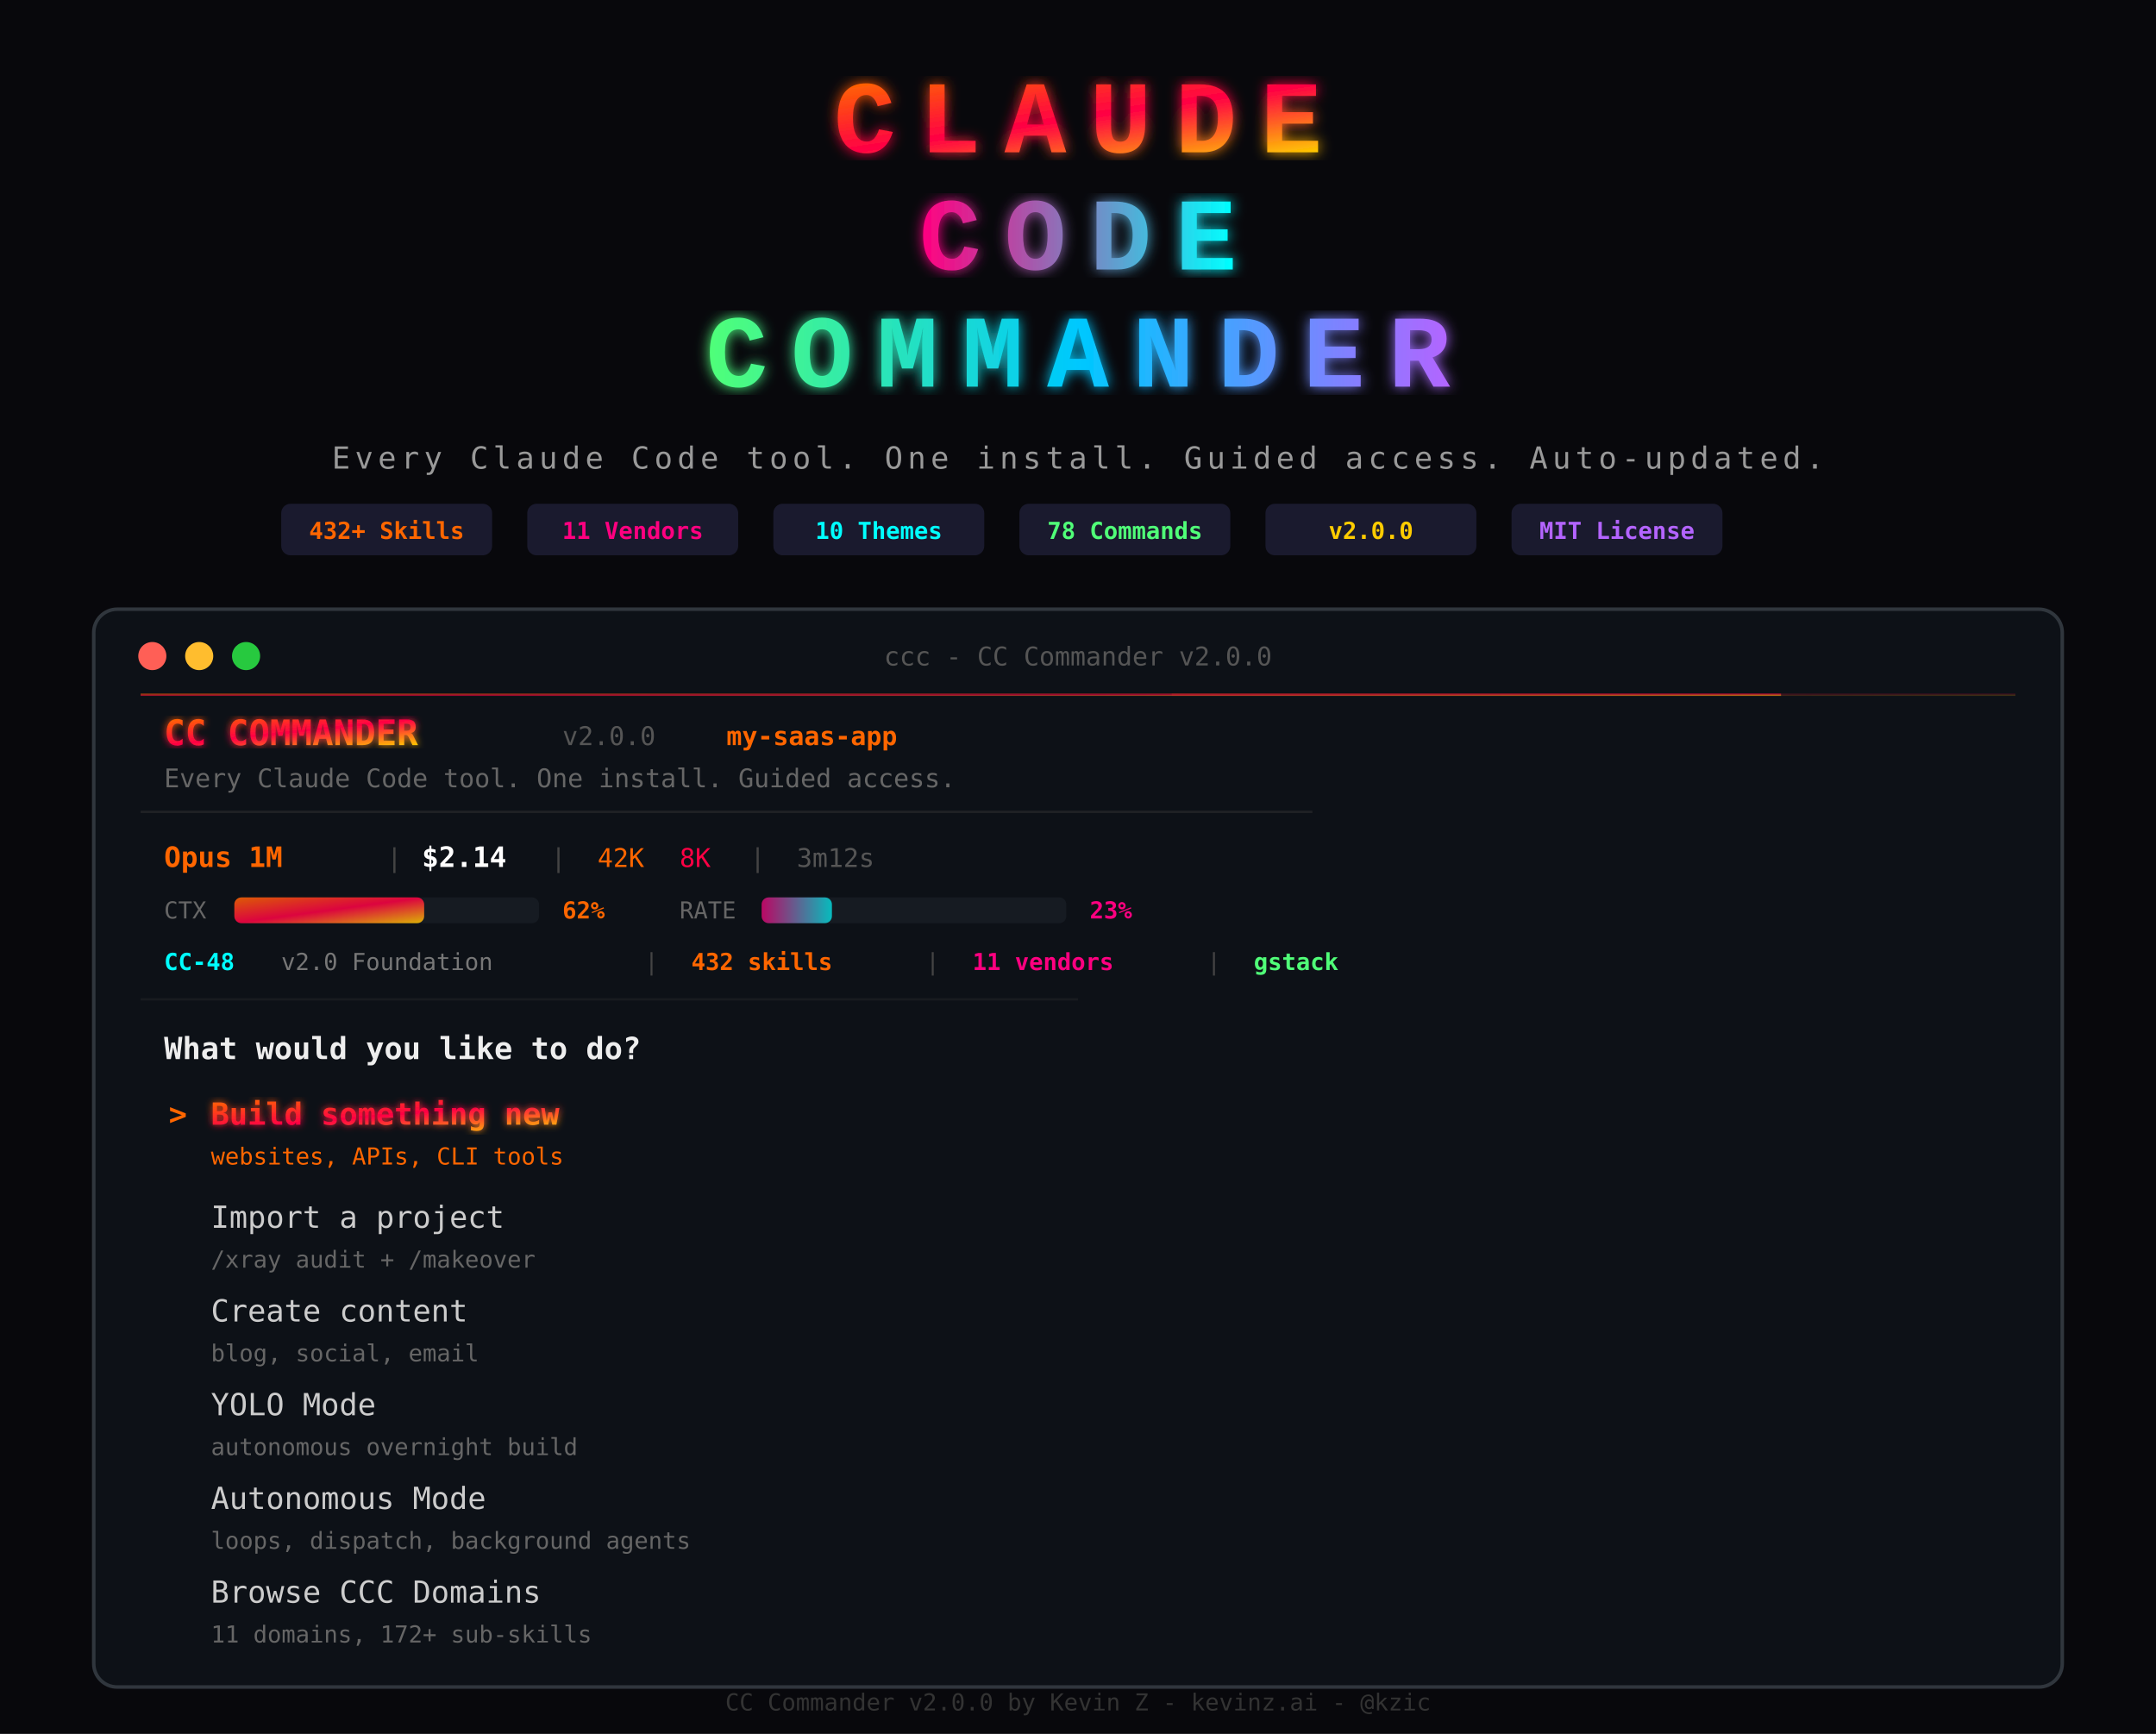
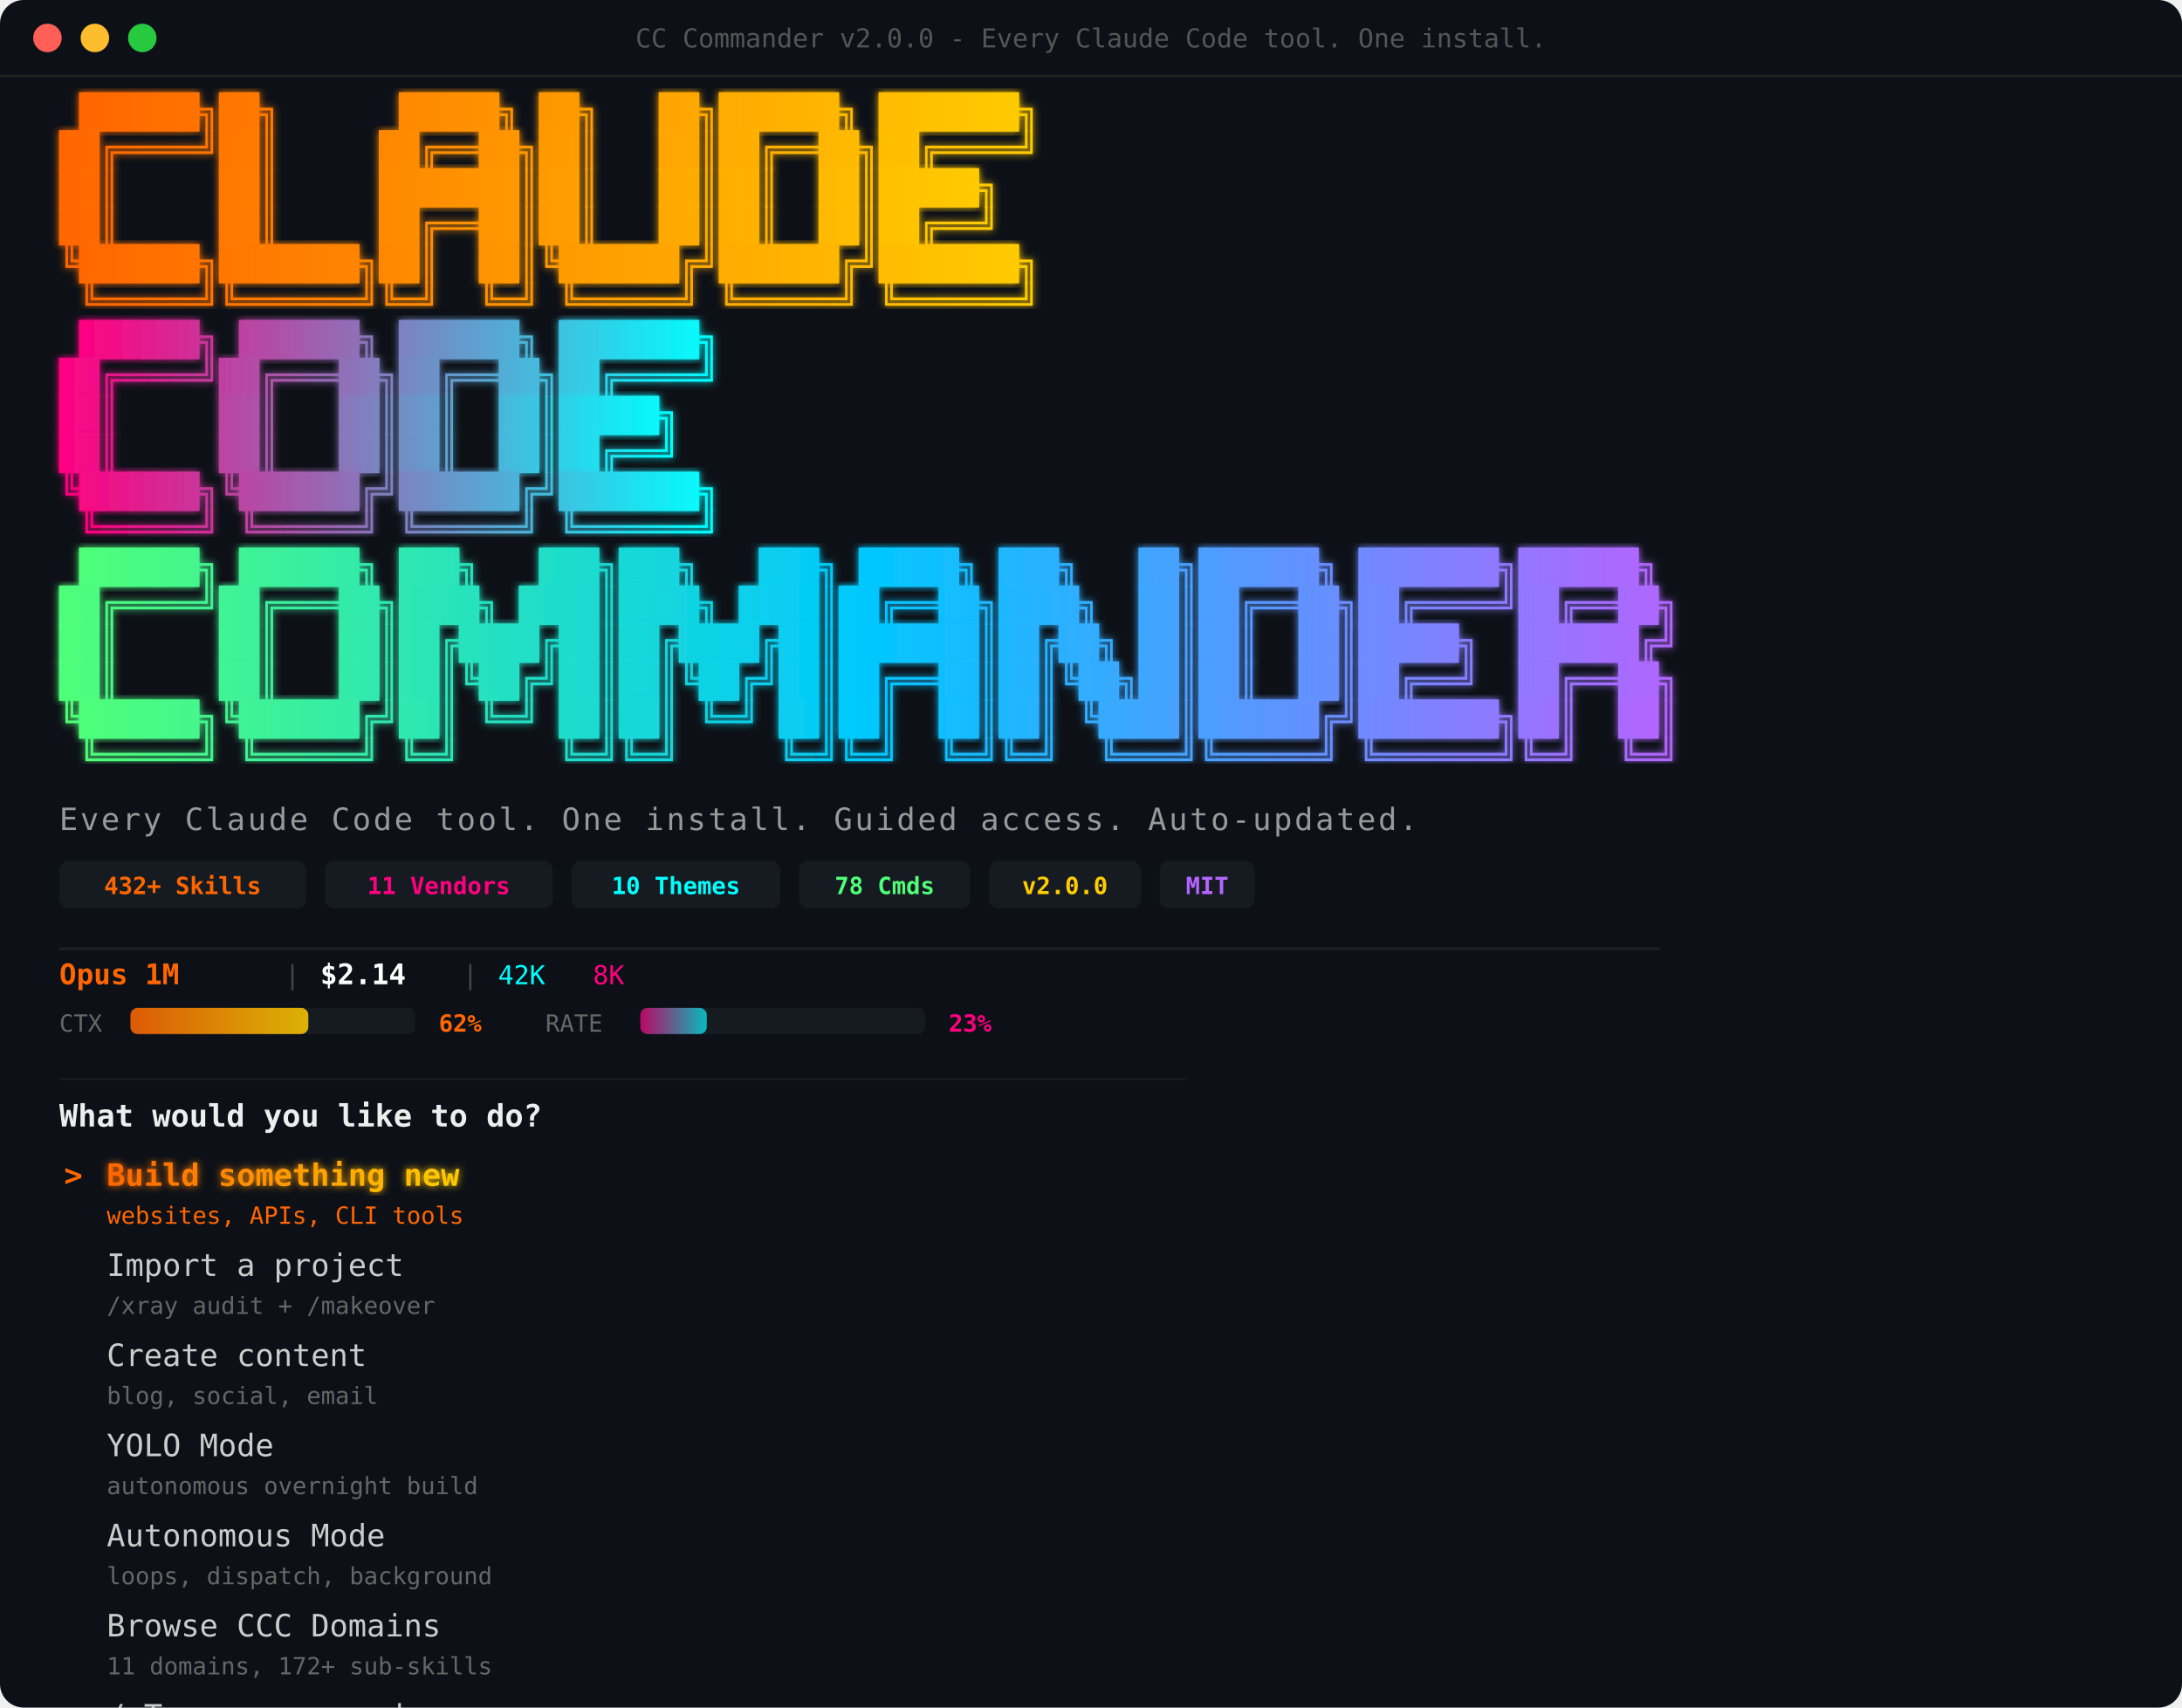
- <svg xmlns="http://www.w3.org/2000/svg" width="920" height="740">
+ <svg xmlns="http://www.w3.org/2000/svg" width="920" height="720">
  <defs>
-     <linearGradient id="fire" x1="0%" y1="0%" x2="100%" y2="100%">
-       <stop offset="0%" style="stop-color:#ff6600" />
-       <stop offset="50%" style="stop-color:#ff0044" />
-       <stop offset="100%" style="stop-color:#ffcc00" />
-     </linearGradient>
-     <linearGradient id="fireh" x1="0%" y1="0%" x2="100%" y2="0%">
+     <linearGradient id="fire" x1="0%" y1="0%" x2="100%" y2="0%">
      <stop offset="0%" style="stop-color:#ff6600" />
      <stop offset="100%" style="stop-color:#ffcc00" />
    </linearGradient>
    <linearGradient id="cyber" x1="0%" y1="0%" x2="100%" y2="0%">
      <stop offset="0%" style="stop-color:#ff0080" />
      <stop offset="100%" style="stop-color:#00ffff" />
    </linearGradient>
    <linearGradient id="aurora" x1="0%" y1="0%" x2="100%" y2="0%">
      <stop offset="0%" style="stop-color:#50ff78" />
      <stop offset="50%" style="stop-color:#00c8ff" />
      <stop offset="100%" style="stop-color:#b464ff" />
    </linearGradient>
    <filter id="glow">
-       <feGaussianBlur stdDeviation="3" result="b" />
-       <feMerge>
-         <feMergeNode in="b" />
-         <feMergeNode in="SourceGraphic" />
-       </feMerge>
-     </filter>
-     <filter id="softglow">
      <feGaussianBlur stdDeviation="1.5" result="b" />
      <feMerge>
        <feMergeNode in="b" />
        <feMergeNode in="SourceGraphic" />
      </feMerge>
    </filter>
  </defs>
-   <rect width="100%" height="100%" fill="#08080c" />
-   <text x="460" y="65" text-anchor="middle" fill="url(#fire)" font-family="'SF Mono','Fira Code','Courier New',monospace" font-size="44" font-weight="bold" filter="url(#glow)" letter-spacing="10">CLAUDE</text>
-   <text x="460" y="115" text-anchor="middle" fill="url(#cyber)" font-family="'SF Mono','Fira Code','Courier New',monospace" font-size="44" font-weight="bold" filter="url(#glow)" letter-spacing="10">CODE</text>
-   <text x="460" y="165" text-anchor="middle" fill="url(#aurora)" font-family="'SF Mono','Fira Code','Courier New',monospace" font-size="44" font-weight="bold" filter="url(#glow)" letter-spacing="10">COMMANDER</text>
-   <text x="460" y="200" text-anchor="middle" fill="#999" font-family="'SF Mono','Fira Code',monospace" font-size="13" letter-spacing="2">Every Claude Code tool. One install. Guided access. Auto-updated.</text>
-   <rect x="120" y="215" width="90" height="22" rx="4" fill="#1a1a2e" />
-   <text x="165" y="230" text-anchor="middle" fill="#ff6600" font-family="'SF Mono','Fira Code',monospace" font-size="10" font-weight="bold">432+ Skills</text>
-   <rect x="225" y="215" width="90" height="22" rx="4" fill="#1a1a2e" />
-   <text x="270" y="230" text-anchor="middle" fill="#ff0080" font-family="'SF Mono','Fira Code',monospace" font-size="10" font-weight="bold">11 Vendors</text>
-   <rect x="330" y="215" width="90" height="22" rx="4" fill="#1a1a2e" />
-   <text x="375" y="230" text-anchor="middle" fill="#00ffff" font-family="'SF Mono','Fira Code',monospace" font-size="10" font-weight="bold">10 Themes</text>
-   <rect x="435" y="215" width="90" height="22" rx="4" fill="#1a1a2e" />
-   <text x="480" y="230" text-anchor="middle" fill="#50ff78" font-family="'SF Mono','Fira Code',monospace" font-size="10" font-weight="bold">78 Commands</text>
-   <rect x="540" y="215" width="90" height="22" rx="4" fill="#1a1a2e" />
-   <text x="585" y="230" text-anchor="middle" fill="#ffcc00" font-family="'SF Mono','Fira Code',monospace" font-size="10" font-weight="bold">v2.0.0</text>
-   <rect x="645" y="215" width="90" height="22" rx="4" fill="#1a1a2e" />
-   <text x="690" y="230" text-anchor="middle" fill="#b464ff" font-family="'SF Mono','Fira Code',monospace" font-size="10" font-weight="bold">MIT License</text>
-   <rect x="40" y="260" width="840" height="460" rx="10" fill="#0d1117" stroke="#30363d" stroke-width="1.5" />
-   <circle cx="65" cy="280" r="6" fill="#ff5f56" />
-   <circle cx="85" cy="280" r="6" fill="#ffbd2e" />
-   <circle cx="105" cy="280" r="6" fill="#27c93f" />
-   <text x="460" y="284" text-anchor="middle" fill="#555" font-family="'SF Mono','Fira Code',monospace" font-size="11">ccc - CC Commander v2.0.0</text>
-   <rect x="60" y="296" width="700" height="1" fill="url(#fire)" opacity="0.6" />
-   <rect x="500" y="296" width="360" height="1" fill="url(#fire)" opacity="0.2" />
-   <text x="70" y="318" fill="url(#fire)" font-family="'SF Mono','Fira Code',monospace" font-size="15" font-weight="bold" filter="url(#softglow)">CC COMMANDER</text>
-   <text x="240" y="318" fill="#555" font-family="'SF Mono','Fira Code',monospace" font-size="11">v2.0.0</text>
-   <text x="310" y="318" fill="#ff6600" font-family="'SF Mono','Fira Code',monospace" font-size="11" font-weight="bold">my-saas-app</text>
-   <text x="70" y="336" fill="#666" font-family="'SF Mono','Fira Code',monospace" font-size="11">Every Claude Code tool. One install. Guided access.</text>
-   <rect x="60" y="346" width="500" height="1" fill="#333" opacity="0.5" />
-   <text x="70" y="370" fill="#ff6600" font-family="'SF Mono','Fira Code',monospace" font-size="12" font-weight="bold">Opus 1M</text>
-   <text x="165" y="370" fill="#444" font-family="'SF Mono','Fira Code',monospace" font-size="11">|</text>
-   <text x="180" y="370" fill="#fff" font-family="'SF Mono','Fira Code',monospace" font-size="12" font-weight="bold">$2.14</text>
-   <text x="235" y="370" fill="#444" font-family="'SF Mono','Fira Code',monospace" font-size="11">|</text>
-   <text x="255" y="370" fill="#ff6600" font-family="'SF Mono','Fira Code',monospace" font-size="11">42K</text>
-   <text x="290" y="370" fill="#ff0044" font-family="'SF Mono','Fira Code',monospace" font-size="11">8K</text>
-   <text x="320" y="370" fill="#444" font-family="'SF Mono','Fira Code',monospace" font-size="11">|</text>
-   <text x="340" y="370" fill="#555" font-family="'SF Mono','Fira Code',monospace" font-size="11">3m12s</text>
-   <text x="70" y="392" fill="#666" font-family="'SF Mono','Fira Code',monospace" font-size="10">CTX</text>
-   <rect x="100" y="383" width="130" height="11" rx="3" fill="#161b22" />
-   <rect x="100" y="383" width="81" height="11" rx="3" fill="url(#fire)" opacity="0.85" />
-   <text x="240" y="392" fill="#ff6600" font-family="'SF Mono','Fira Code',monospace" font-size="10" font-weight="bold">62%</text>
-   <text x="290" y="392" fill="#666" font-family="'SF Mono','Fira Code',monospace" font-size="10">RATE</text>
-   <rect x="325" y="383" width="130" height="11" rx="3" fill="#161b22" />
-   <rect x="325" y="383" width="30" height="11" rx="3" fill="url(#cyber)" opacity="0.7" />
-   <text x="465" y="392" fill="#ff0080" font-family="'SF Mono','Fira Code',monospace" font-size="10" font-weight="bold">23%</text>
-   <text x="70" y="414" fill="#00ffff" font-family="'SF Mono','Fira Code',monospace" font-size="10" font-weight="bold">CC-48</text>
-   <text x="120" y="414" fill="#777" font-family="'SF Mono','Fira Code',monospace" font-size="10">v2.0 Foundation</text>
-   <text x="275" y="414" fill="#444" font-family="'SF Mono','Fira Code',monospace" font-size="10">|</text>
-   <text x="295" y="414" fill="#ff6600" font-family="'SF Mono','Fira Code',monospace" font-size="10" font-weight="bold">432 skills</text>
-   <text x="395" y="414" fill="#444" font-family="'SF Mono','Fira Code',monospace" font-size="10">|</text>
-   <text x="415" y="414" fill="#ff0080" font-family="'SF Mono','Fira Code',monospace" font-size="10" font-weight="bold">11 vendors</text>
-   <text x="515" y="414" fill="#444" font-family="'SF Mono','Fira Code',monospace" font-size="10">|</text>
-   <text x="535" y="414" fill="#50ff78" font-family="'SF Mono','Fira Code',monospace" font-size="10" font-weight="bold">gstack</text>
-   <rect x="60" y="426" width="400" height="1" fill="#333" opacity="0.3" />
-   <text x="70" y="452" fill="#eee" font-family="'SF Mono','Fira Code',monospace" font-size="13" font-weight="bold">What would you like to do?</text>
-   <text x="72" y="480" fill="#ff6600" font-family="'SF Mono','Fira Code',monospace" font-size="13" font-weight="bold">&gt;</text>
-   <text x="90" y="480" fill="url(#fire)" font-family="'SF Mono','Fira Code',monospace" font-size="13" font-weight="bold" filter="url(#softglow)">Build something new</text>
-   <text x="90" y="497" fill="#ff6600" font-family="'SF Mono','Fira Code',monospace" font-size="10">websites, APIs, CLI tools</text>
-   <text x="90" y="524" fill="#ccc" font-family="'SF Mono','Fira Code',monospace" font-size="13">Import a project</text>
-   <text x="90" y="541" fill="#666" font-family="'SF Mono','Fira Code',monospace" font-size="10">/xray audit + /makeover</text>
-   <text x="90" y="564" fill="#ccc" font-family="'SF Mono','Fira Code',monospace" font-size="13">Create content</text>
-   <text x="90" y="581" fill="#666" font-family="'SF Mono','Fira Code',monospace" font-size="10">blog, social, email</text>
-   <text x="90" y="604" fill="#ccc" font-family="'SF Mono','Fira Code',monospace" font-size="13">YOLO Mode</text>
-   <text x="90" y="621" fill="#666" font-family="'SF Mono','Fira Code',monospace" font-size="10">autonomous overnight build</text>
-   <text x="90" y="644" fill="#ccc" font-family="'SF Mono','Fira Code',monospace" font-size="13">Autonomous Mode</text>
-   <text x="90" y="661" fill="#666" font-family="'SF Mono','Fira Code',monospace" font-size="10">loops, dispatch, background agents</text>
-   <text x="90" y="684" fill="#ccc" font-family="'SF Mono','Fira Code',monospace" font-size="13">Browse CCC Domains</text>
-   <text x="90" y="701" fill="#666" font-family="'SF Mono','Fira Code',monospace" font-size="10">11 domains, 172+ sub-skills</text>
-   <text x="460" y="730" text-anchor="middle" fill="#333" font-family="'SF Mono','Fira Code',monospace" font-size="10">CC Commander v2.0.0 by Kevin Z - kevinz.ai - @kzic</text>
+   <rect width="100%" height="100%" rx="10" fill="#0d1117" />
+   <circle cx="20" cy="16" r="6" fill="#ff5f56" />
+   <circle cx="40" cy="16" r="6" fill="#ffbd2e" />
+   <circle cx="60" cy="16" r="6" fill="#27c93f" />
+   <text x="460" y="20" text-anchor="middle" fill="#555" font-family="'SF Mono',monospace" font-size="11">CC Commander v2.0.0 - Every Claude Code tool. One install.</text>
+   <line x1="0" y1="32" x2="920" y2="32" stroke="#222" stroke-width="1" />
+   <text x="25" y="52" fill="url(#fire)" font-family="'SF Mono','Fira Code',monospace" font-size="14" font-weight="bold" filter="url(#glow)" xml:space="preserve"> ██████╗██╗      █████╗ ██╗   ██╗██████╗ ███████╗</text>
+   <text x="25" y="68" fill="url(#fire)" font-family="'SF Mono','Fira Code',monospace" font-size="14" font-weight="bold" filter="url(#glow)" xml:space="preserve">██╔════╝██║     ██╔══██╗██║   ██║██╔══██╗██╔════╝</text>
+   <text x="25" y="84" fill="url(#fire)" font-family="'SF Mono','Fira Code',monospace" font-size="14" font-weight="bold" filter="url(#glow)" xml:space="preserve">██║     ██║     ███████║██║   ██║██║  ██║█████╗  </text>
+   <text x="25" y="100" fill="url(#fire)" font-family="'SF Mono','Fira Code',monospace" font-size="14" font-weight="bold" filter="url(#glow)" xml:space="preserve">██║     ██║     ██╔══██║██║   ██║██║  ██║██╔══╝  </text>
+   <text x="25" y="116" fill="url(#fire)" font-family="'SF Mono','Fira Code',monospace" font-size="14" font-weight="bold" filter="url(#glow)" xml:space="preserve">╚██████╗███████╗██║  ██║╚██████╔╝██████╔╝███████╗</text>
+   <text x="25" y="132" fill="url(#fire)" font-family="'SF Mono','Fira Code',monospace" font-size="14" font-weight="bold" filter="url(#glow)" xml:space="preserve"> ╚═════╝╚══════╝╚═╝  ╚═╝ ╚═════╝ ╚═════╝ ╚══════╝</text>
+   <text x="25" y="148" fill="url(#cyber)" font-family="'SF Mono','Fira Code',monospace" font-size="14" font-weight="bold" filter="url(#glow)" xml:space="preserve"> ██████╗ ██████╗ ██████╗ ███████╗</text>
+   <text x="25" y="164" fill="url(#cyber)" font-family="'SF Mono','Fira Code',monospace" font-size="14" font-weight="bold" filter="url(#glow)" xml:space="preserve">██╔════╝██╔═══██╗██╔══██╗██╔════╝</text>
+   <text x="25" y="180" fill="url(#cyber)" font-family="'SF Mono','Fira Code',monospace" font-size="14" font-weight="bold" filter="url(#glow)" xml:space="preserve">██║     ██║   ██║██║  ██║█████╗  </text>
+   <text x="25" y="196" fill="url(#cyber)" font-family="'SF Mono','Fira Code',monospace" font-size="14" font-weight="bold" filter="url(#glow)" xml:space="preserve">██║     ██║   ██║██║  ██║██╔══╝  </text>
+   <text x="25" y="212" fill="url(#cyber)" font-family="'SF Mono','Fira Code',monospace" font-size="14" font-weight="bold" filter="url(#glow)" xml:space="preserve">╚██████╗╚██████╔╝██████╔╝███████╗</text>
+   <text x="25" y="228" fill="url(#cyber)" font-family="'SF Mono','Fira Code',monospace" font-size="14" font-weight="bold" filter="url(#glow)" xml:space="preserve"> ╚═════╝ ╚═════╝ ╚═════╝ ╚══════╝</text>
+   <text x="25" y="244" fill="url(#aurora)" font-family="'SF Mono','Fira Code',monospace" font-size="14" font-weight="bold" filter="url(#glow)" xml:space="preserve"> ██████╗ ██████╗ ███╗   ███╗███╗   ███╗ █████╗ ███╗   ██╗██████╗ ███████╗██████╗ </text>
+   <text x="25" y="260" fill="url(#aurora)" font-family="'SF Mono','Fira Code',monospace" font-size="14" font-weight="bold" filter="url(#glow)" xml:space="preserve">██╔════╝██╔═══██╗████╗ ████║████╗ ████║██╔══██╗████╗  ██║██╔══██╗██╔════╝██╔══██╗</text>
+   <text x="25" y="276" fill="url(#aurora)" font-family="'SF Mono','Fira Code',monospace" font-size="14" font-weight="bold" filter="url(#glow)" xml:space="preserve">██║     ██║   ██║██╔████╔██║██╔████╔██║███████║██╔██╗ ██║██║  ██║█████╗  ██████╔╝</text>
+   <text x="25" y="292" fill="url(#aurora)" font-family="'SF Mono','Fira Code',monospace" font-size="14" font-weight="bold" filter="url(#glow)" xml:space="preserve">██║     ██║   ██║██║╚██╔╝██║██║╚██╔╝██║██╔══██║██║╚██╗██║██║  ██║██╔══╝  ██╔══██╗</text>
+   <text x="25" y="308" fill="url(#aurora)" font-family="'SF Mono','Fira Code',monospace" font-size="14" font-weight="bold" filter="url(#glow)" xml:space="preserve">╚██████╗╚██████╔╝██║ ╚═╝ ██║██║ ╚═╝ ██║██║  ██║██║ ╚████║██████╔╝███████╗██║  ██║</text>
+   <text x="25" y="324" fill="url(#aurora)" font-family="'SF Mono','Fira Code',monospace" font-size="14" font-weight="bold" filter="url(#glow)" xml:space="preserve"> ╚═════╝ ╚═════╝ ╚═╝     ╚═╝╚═╝     ╚═╝╚═╝  ╚═╝╚═╝  ╚═══╝╚═════╝ ╚══════╝╚═╝  ╚═╝</text>
+   <text x="25" y="350" fill="#999" font-family="'SF Mono',monospace" font-size="13" letter-spacing="1">Every Claude Code tool. One install. Guided access. Auto-updated.</text>
+   <rect x="25" y="363" width="104" height="20" rx="4" fill="#161b22" />
+   <text x="77" y="377" text-anchor="middle" fill="#ff6600" font-family="'SF Mono',monospace" font-size="10" font-weight="bold">432+ Skills</text>
+   <rect x="137" y="363" width="96" height="20" rx="4" fill="#161b22" />
+   <text x="185" y="377" text-anchor="middle" fill="#ff0080" font-family="'SF Mono',monospace" font-size="10" font-weight="bold">11 Vendors</text>
+   <rect x="241" y="363" width="88" height="20" rx="4" fill="#161b22" />
+   <text x="285" y="377" text-anchor="middle" fill="#00ffff" font-family="'SF Mono',monospace" font-size="10" font-weight="bold">10 Themes</text>
+   <rect x="337" y="363" width="72" height="20" rx="4" fill="#161b22" />
+   <text x="373" y="377" text-anchor="middle" fill="#50ff78" font-family="'SF Mono',monospace" font-size="10" font-weight="bold">78 Cmds</text>
+   <rect x="417" y="363" width="64" height="20" rx="4" fill="#161b22" />
+   <text x="449" y="377" text-anchor="middle" fill="#ffcc00" font-family="'SF Mono',monospace" font-size="10" font-weight="bold">v2.0.0</text>
+   <rect x="489" y="363" width="40" height="20" rx="4" fill="#161b22" />
+   <text x="509" y="377" text-anchor="middle" fill="#b464ff" font-family="'SF Mono',monospace" font-size="10" font-weight="bold">MIT</text>
+   <line x1="25" y1="400" x2="700" y2="400" stroke="#333" stroke-width="1" opacity="0.5" />
+   <text x="25" y="415" fill="#ff6600" font-family="'SF Mono',monospace" font-size="12" font-weight="bold">Opus 1M</text>
+   <text x="120" y="415" fill="#444" font-family="'SF Mono',monospace" font-size="11">|</text>
+   <text x="135" y="415" fill="#fff" font-family="'SF Mono',monospace" font-size="12" font-weight="bold">$2.14</text>
+   <text x="195" y="415" fill="#444" font-family="'SF Mono',monospace" font-size="11">|</text>
+   <text x="210" y="415" fill="#00ffff" font-family="'SF Mono',monospace" font-size="11">42K</text>
+   <text x="250" y="415" fill="#ff0080" font-family="'SF Mono',monospace" font-size="11">8K</text>
+   <text x="25" y="435" fill="#666" font-family="'SF Mono',monospace" font-size="10">CTX</text>
+   <rect x="55" y="425" width="120" height="11" rx="3" fill="#161b22" />
+   <rect x="55" y="425" width="75" height="11" rx="3" fill="url(#fire)" opacity="0.85" />
+   <text x="185" y="435" fill="#ff6600" font-family="'SF Mono',monospace" font-size="10" font-weight="bold">62%</text>
+   <text x="230" y="435" fill="#666" font-family="'SF Mono',monospace" font-size="10">RATE</text>
+   <rect x="270" y="425" width="120" height="11" rx="3" fill="#161b22" />
+   <rect x="270" y="425" width="28" height="11" rx="3" fill="url(#cyber)" opacity="0.7" />
+   <text x="400" y="435" fill="#ff0080" font-family="'SF Mono',monospace" font-size="10" font-weight="bold">23%</text>
+   <line x1="25" y1="455" x2="500" y2="455" stroke="#333" stroke-width="1" opacity="0.3" />
+   <text x="25" y="475" fill="#eee" font-family="'SF Mono',monospace" font-size="13" font-weight="bold">What would you like to do?</text>
+   <text x="27" y="500" fill="#ff6600" font-family="'SF Mono',monospace" font-size="13" font-weight="bold">&gt;</text>
+   <text x="45" y="500" fill="url(#fire)" font-family="'SF Mono',monospace" font-size="13" font-weight="bold" filter="url(#glow)">Build something new</text>
+   <text x="45" y="516" fill="#ff6600" font-family="'SF Mono',monospace" font-size="10">websites, APIs, CLI tools</text>
+   <text x="45" y="538" fill="#ccc" font-family="'SF Mono',monospace" font-size="13">Import a project</text>
+   <text x="45" y="554" fill="#666" font-family="'SF Mono',monospace" font-size="10">/xray audit + /makeover</text>
+   <text x="45" y="576" fill="#ccc" font-family="'SF Mono',monospace" font-size="13">Create content</text>
+   <text x="45" y="592" fill="#666" font-family="'SF Mono',monospace" font-size="10">blog, social, email</text>
+   <text x="45" y="614" fill="#ccc" font-family="'SF Mono',monospace" font-size="13">YOLO Mode</text>
+   <text x="45" y="630" fill="#666" font-family="'SF Mono',monospace" font-size="10">autonomous overnight build</text>
+   <text x="45" y="652" fill="#ccc" font-family="'SF Mono',monospace" font-size="13">Autonomous Mode</text>
+   <text x="45" y="668" fill="#666" font-family="'SF Mono',monospace" font-size="10">loops, dispatch, background</text>
+   <text x="45" y="690" fill="#ccc" font-family="'SF Mono',monospace" font-size="13">Browse CCC Domains</text>
+   <text x="45" y="706" fill="#666" font-family="'SF Mono',monospace" font-size="10">11 domains, 172+ sub-skills</text>
+   <text x="45" y="728" fill="#ccc" font-family="'SF Mono',monospace" font-size="13">/ Type a command</text>
+   <text x="45" y="744" fill="#666" font-family="'SF Mono',monospace" font-size="10">free-text prompt</text>
</svg>
